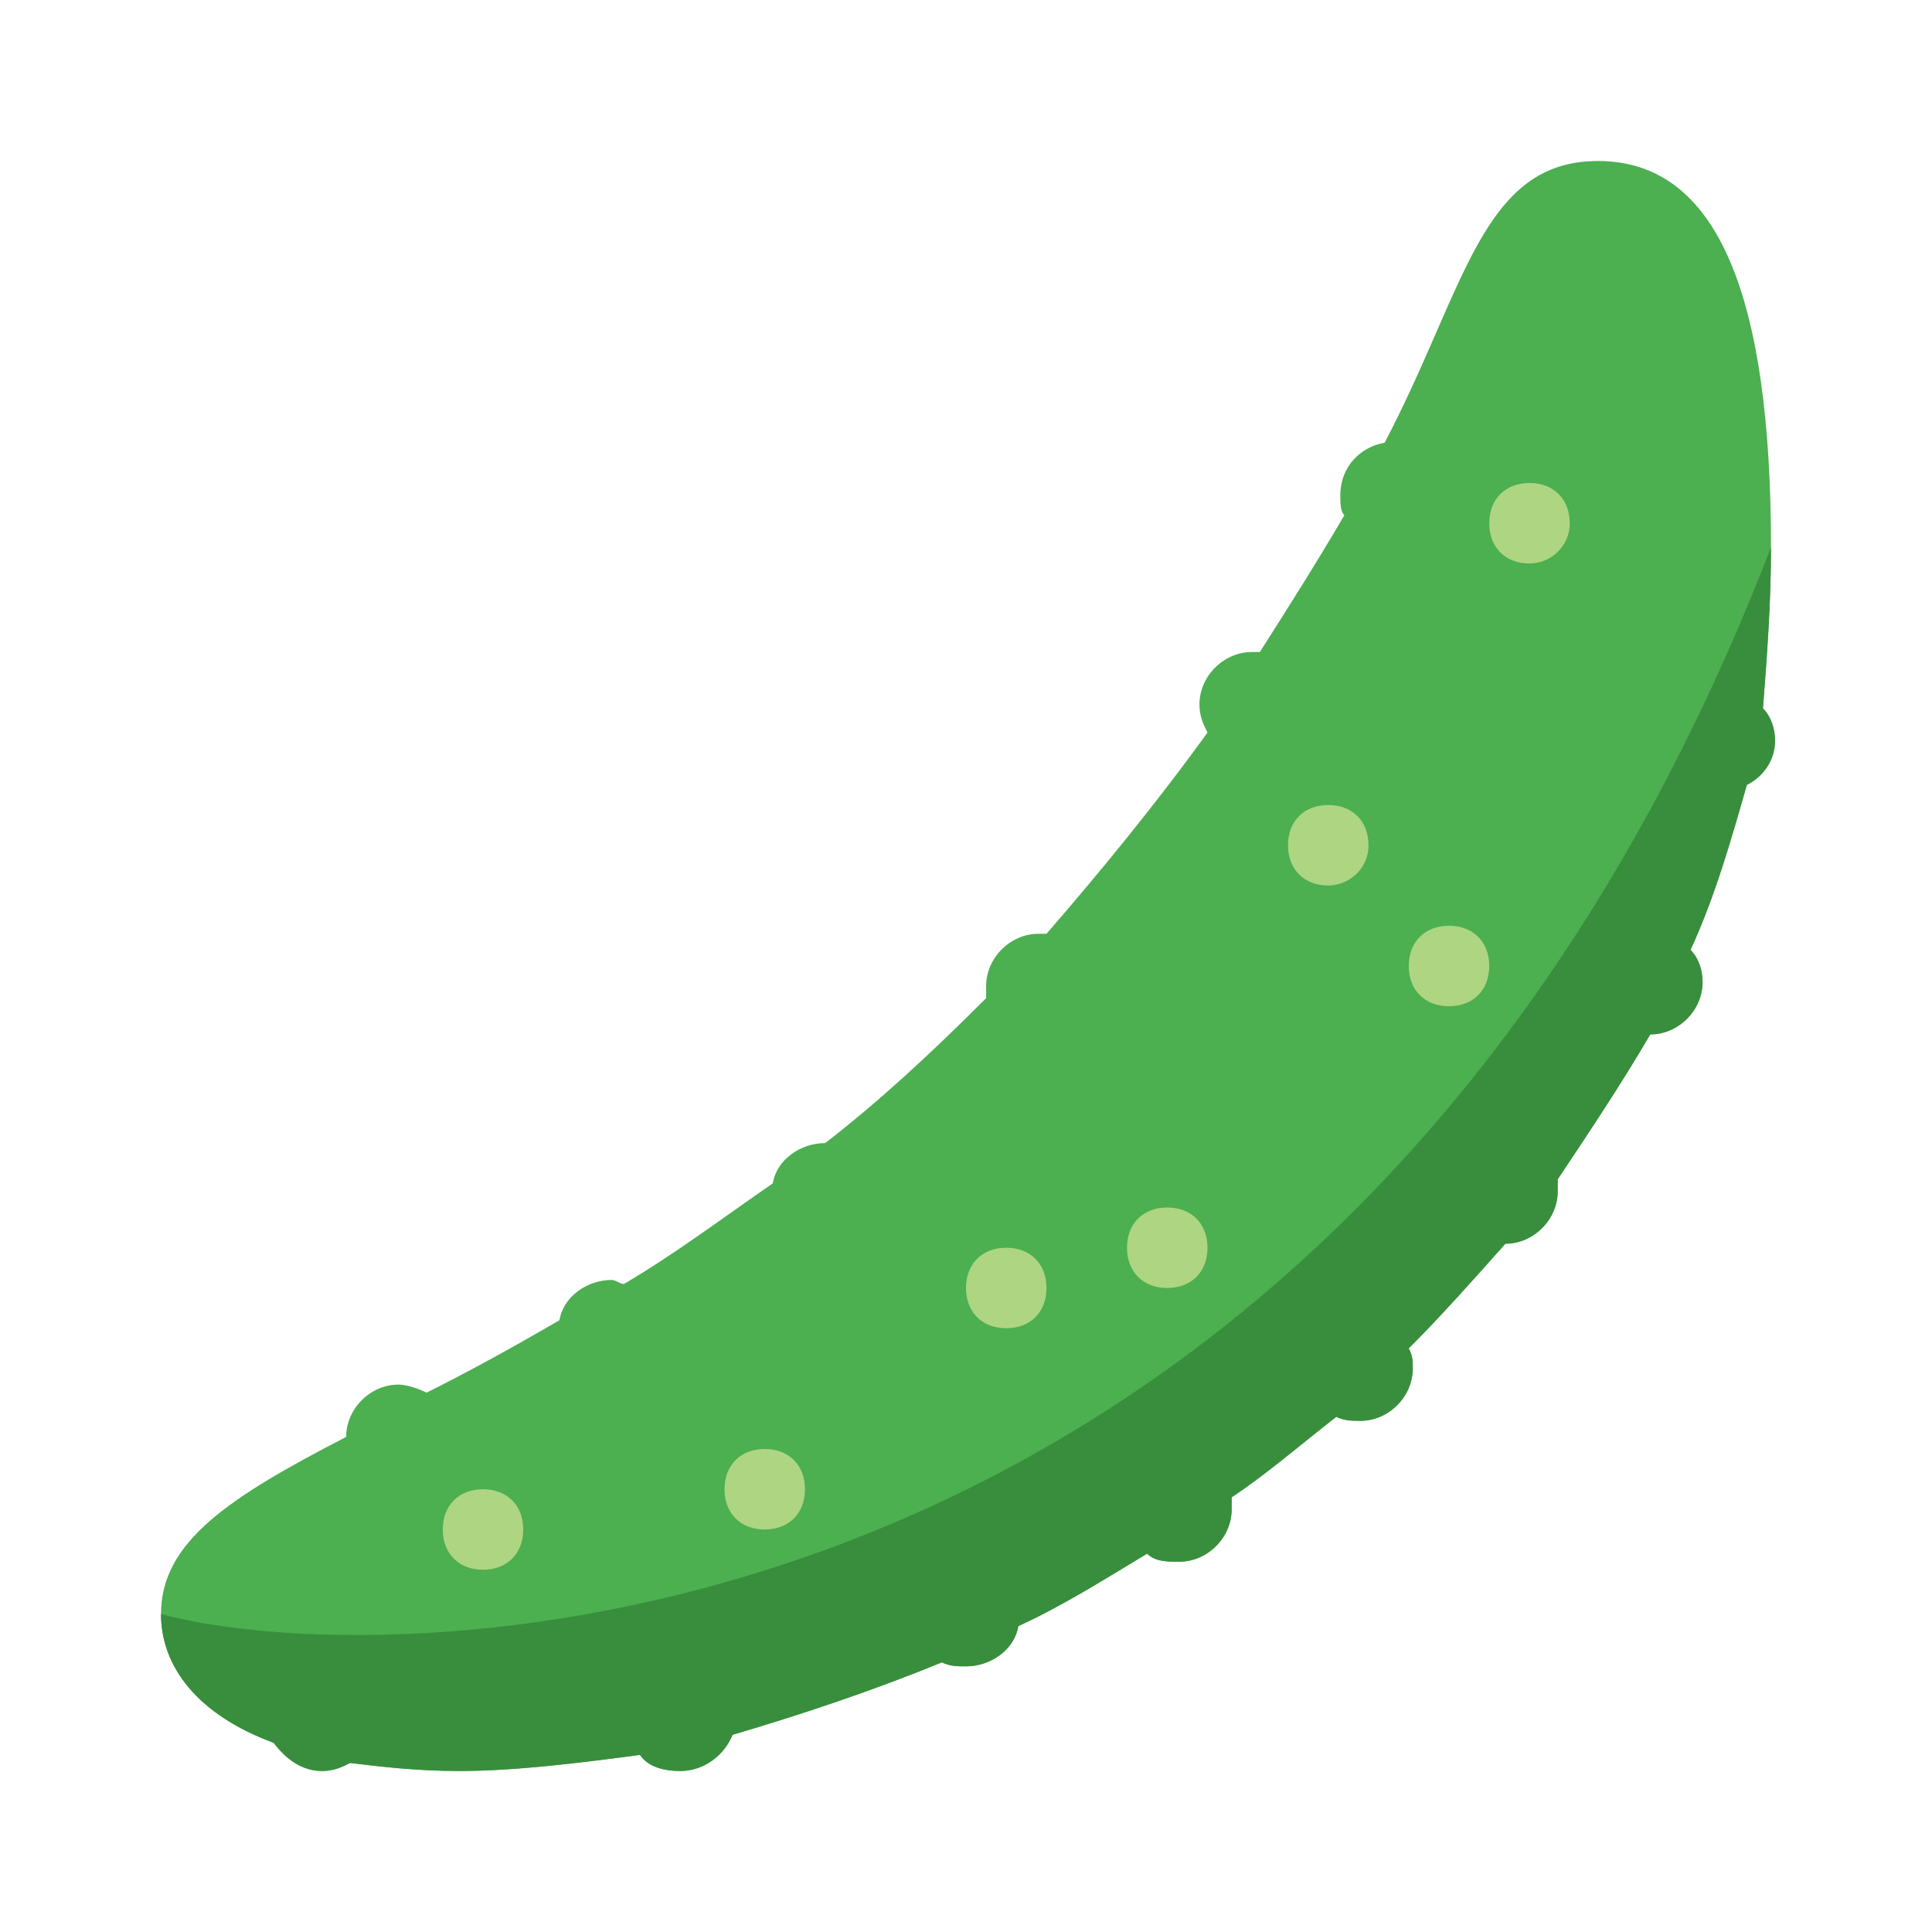
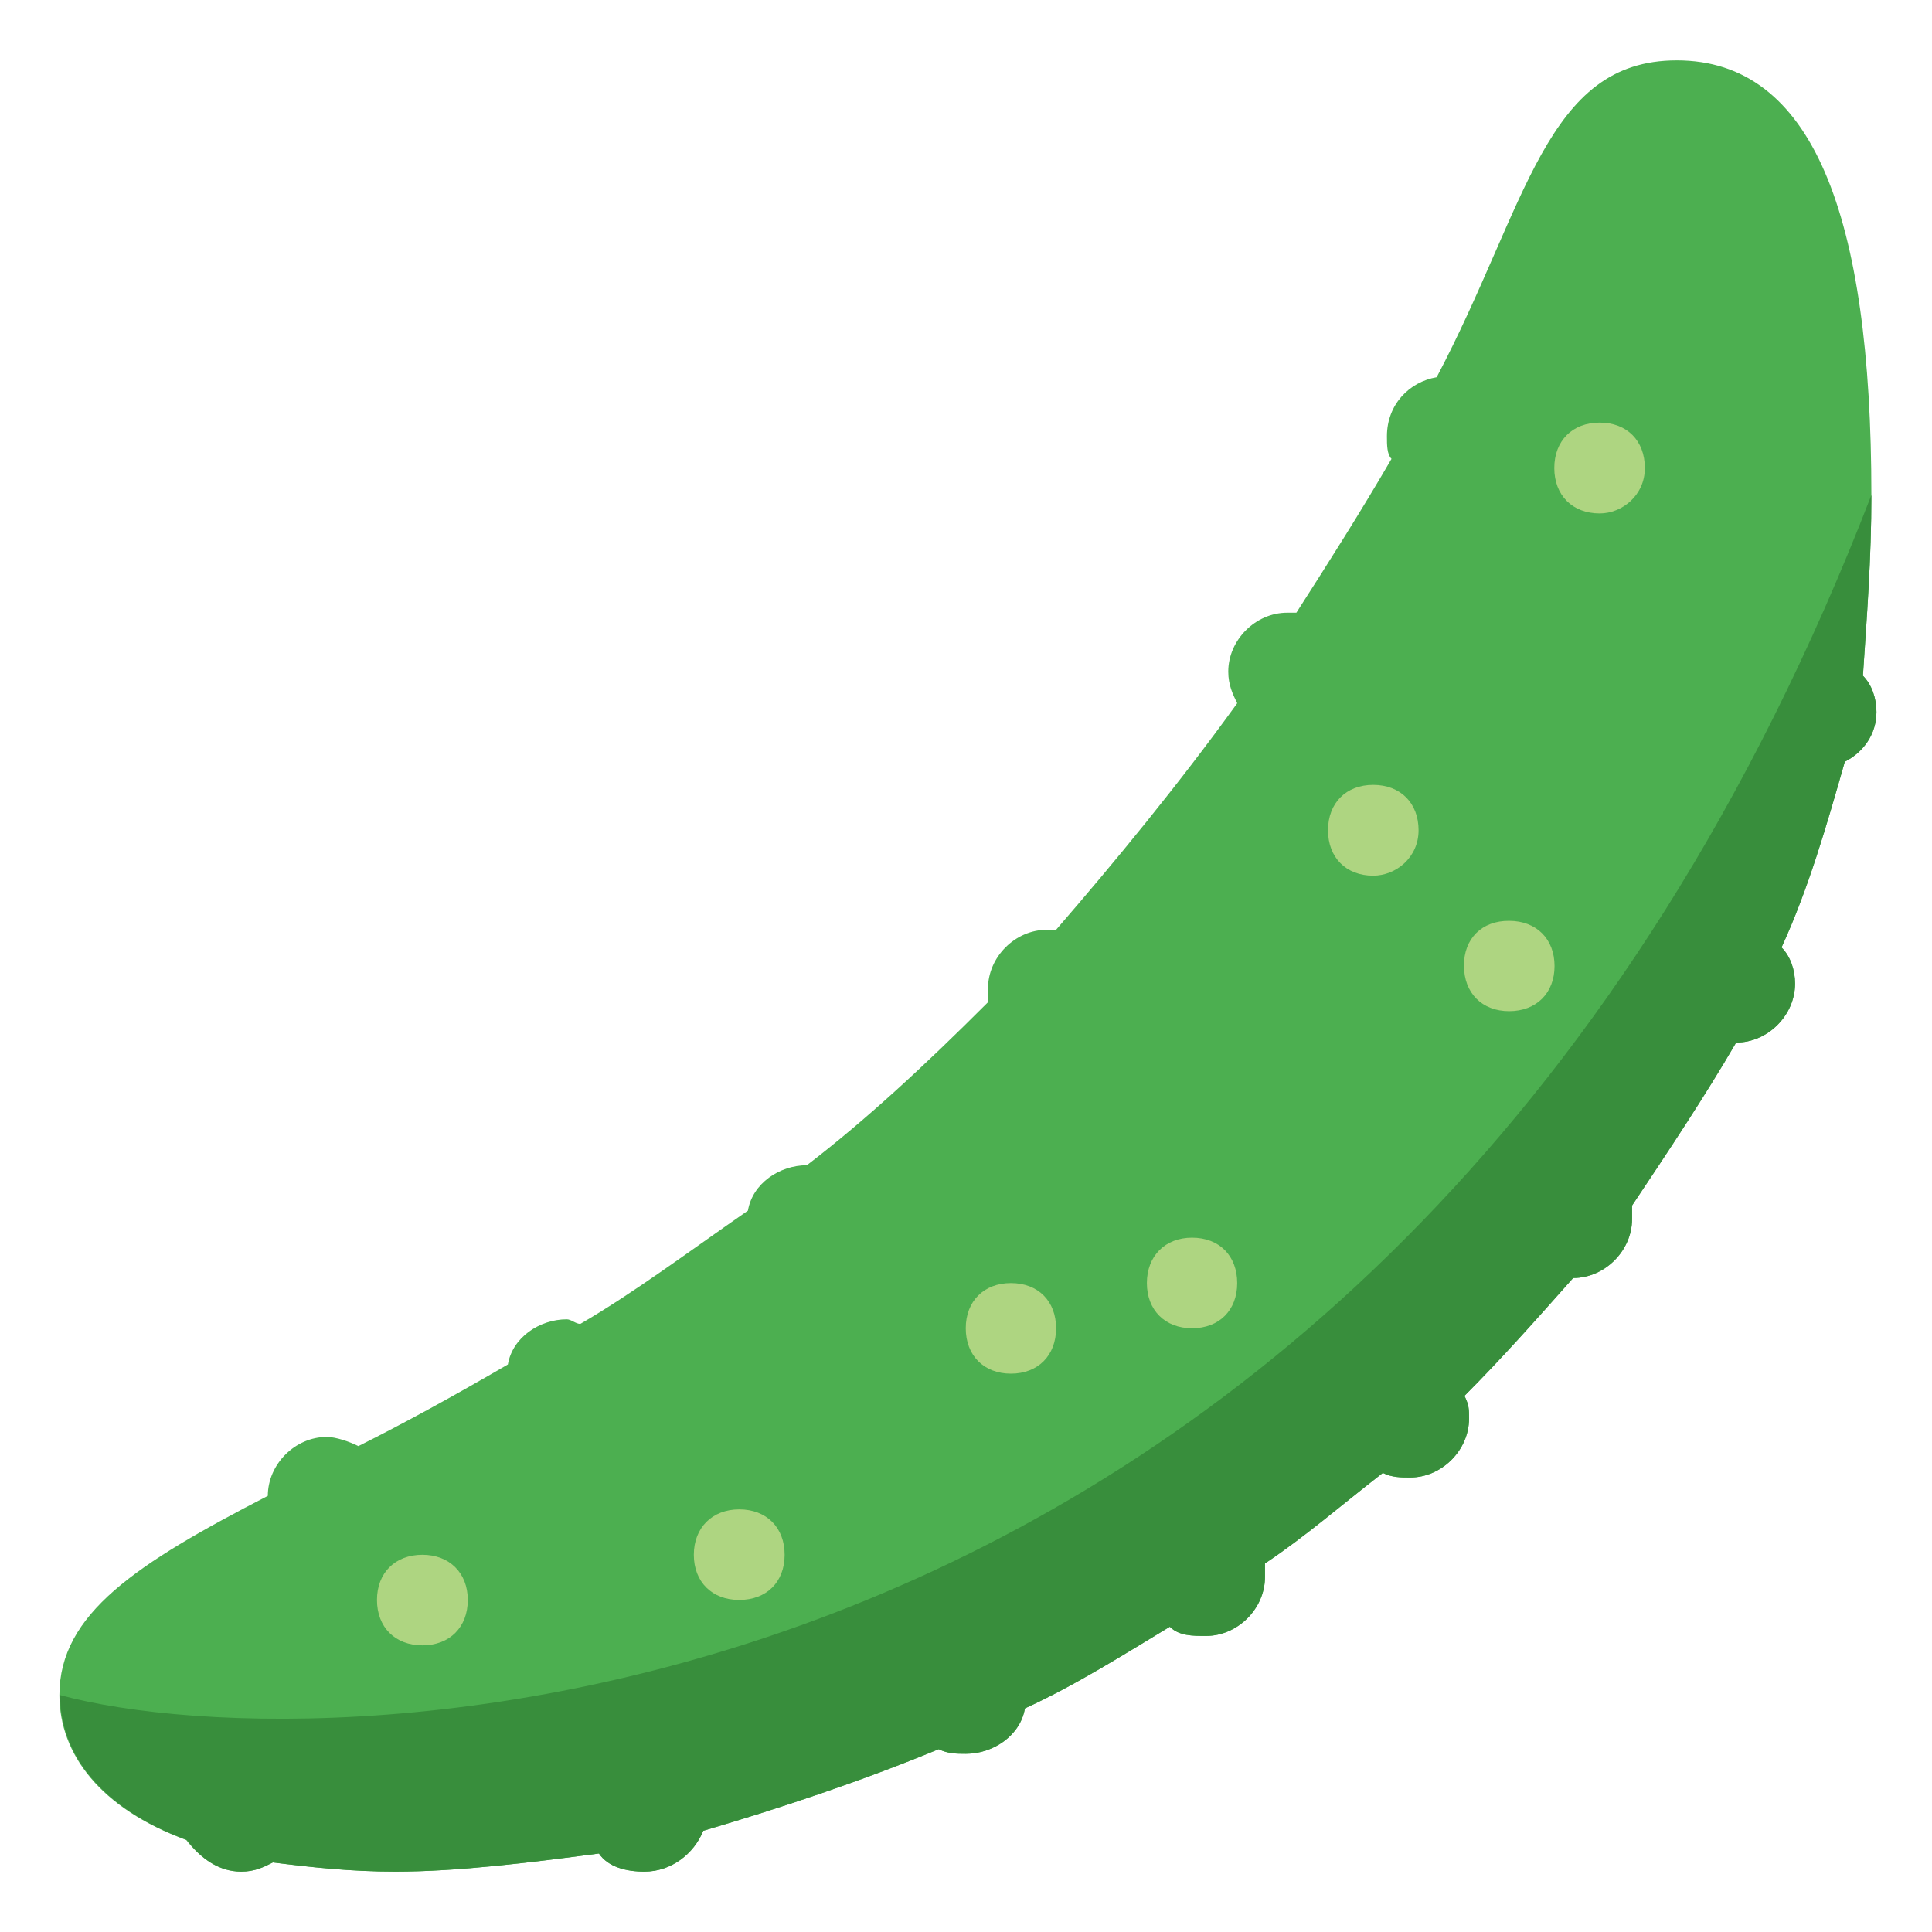
- <svg xmlns="http://www.w3.org/2000/svg" width="800px" height="800px" viewBox="0 0 1024 1024" class="icon" version="1.1">
-   <path d="M938.667 290.133C938.667 157.867 910.933 85.333 846.933 85.333c-61.867 0-70.4 68.267-113.067 149.333-12.8 2.133-23.467 12.8-23.467 27.733 0 4.267 0 8.533 2.133 10.667-14.933 25.6-29.867 49.067-44.8 72.533h-4.267c-14.933 0-27.733 12.8-27.733 27.733 0 6.4 2.133 10.667 4.267 14.933-27.733 38.4-57.6 74.667-85.333 106.667h-4.267c-14.933 0-27.733 12.8-27.733 27.733v6.4c-29.867 29.867-57.6 55.467-85.333 76.8-12.8 0-25.6 8.533-27.733 21.333-27.733 19.2-53.333 38.4-78.933 53.333-2.133 0-4.267-2.133-6.4-2.133-12.8 0-25.6 8.533-27.733 21.333-25.6 14.933-49.067 27.733-70.4 38.4-4.267-2.133-10.667-4.267-14.933-4.267-14.933 0-27.733 12.8-27.733 27.733C121.6 793.6 85.333 817.067 85.333 855.467c0 27.733 19.2 53.333 59.733 68.267 6.4 8.533 14.933 14.933 25.6 14.933 6.4 0 10.667-2.133 14.933-4.267 17.067 2.133 36.267 4.267 57.6 4.267 29.867 0 64-4.267 96-8.533 4.267 6.4 12.8 8.533 21.333 8.533 12.8 0 23.467-8.533 27.733-19.2 36.267-10.667 74.667-23.467 110.933-38.4 4.267 2.133 8.533 2.133 12.8 2.133 12.8 0 25.6-8.533 27.733-21.333 23.467-10.667 46.933-25.6 68.267-38.4 4.267 4.267 10.667 4.267 17.067 4.267 14.933 0 27.733-12.8 27.733-27.733v-6.4c19.2-12.8 36.267-27.733 55.467-42.667 4.267 2.133 8.533 2.133 12.8 2.133 14.933 0 27.733-12.8 27.733-27.733 0-4.267 0-6.4-2.133-10.667 17.067-17.067 34.133-36.267 51.2-55.467 14.933 0 27.733-12.8 27.733-27.733v-6.4c17.067-25.6 34.133-51.2 49.067-76.8 14.933 0 27.733-12.8 27.733-27.733 0-6.4-2.133-12.8-6.4-17.067 12.8-27.733 21.333-57.6 29.867-87.467 8.533-4.267 14.933-12.8 14.933-23.467 0-6.4-2.133-12.8-6.4-17.067 2.133-27.733 4.267-55.467 4.267-85.333z" fill="#4CAF50" />
-   <path d="M938.667 290.133C710.4 881.067 211.2 889.6 85.333 855.467c0 27.733 19.2 53.333 59.733 68.267 6.4 8.533 14.933 14.933 25.6 14.933 6.4 0 10.667-2.133 14.933-4.267 17.067 2.133 36.267 4.267 57.6 4.267 29.867 0 64-4.267 96-8.533 4.267 6.4 12.8 8.533 21.333 8.533 12.8 0 23.467-8.533 27.733-19.2 36.267-10.667 74.667-23.467 110.933-38.4 4.267 2.133 8.533 2.133 12.8 2.133 12.8 0 25.6-8.533 27.733-21.333 23.467-10.667 46.933-25.6 68.267-38.4 4.267 4.267 10.667 4.267 17.067 4.267 14.933 0 27.733-12.8 27.733-27.733v-6.4c19.2-12.8 36.267-27.733 55.467-42.667 4.267 2.133 8.533 2.133 12.8 2.133 14.933 0 27.733-12.8 27.733-27.733 0-4.267 0-6.4-2.133-10.667 17.067-17.067 34.133-36.267 51.2-55.467 14.933 0 27.733-12.8 27.733-27.733v-6.4c17.067-25.6 34.133-51.2 49.067-76.8 14.933 0 27.733-12.8 27.733-27.733 0-6.4-2.133-12.8-6.4-17.067 12.8-27.733 21.333-57.6 29.867-87.467 8.533-4.267 14.933-12.8 14.933-23.467 0-6.4-2.133-12.8-6.4-17.067 2.133-27.733 4.267-55.467 4.267-85.333z" fill="#388E3C" />
-   <path d="M810.667 256c12.8 0 21.333 8.533 21.333 21.333s-10.667 21.333-21.333 21.333c-12.8 0-21.333-8.533-21.333-21.333s8.533-21.333 21.333-21.333z m-42.667 234.667c12.8 0 21.333 8.533 21.333 21.333s-8.533 21.333-21.333 21.333-21.333-8.533-21.333-21.333 8.533-21.333 21.333-21.333z m-64-64c12.8 0 21.333 8.533 21.333 21.333s-10.667 21.333-21.333 21.333c-12.8 0-21.333-8.533-21.333-21.333s8.533-21.333 21.333-21.333z m-85.333 213.333c12.8 0 21.333 8.533 21.333 21.333s-8.533 21.333-21.333 21.333-21.333-8.533-21.333-21.333 8.533-21.333 21.333-21.333z m-85.333 21.333c12.8 0 21.333 8.533 21.333 21.333s-8.533 21.333-21.333 21.333-21.333-8.533-21.333-21.333 8.533-21.333 21.333-21.333z m-128 106.667c12.8 0 21.333 8.533 21.333 21.333s-8.533 21.333-21.333 21.333-21.333-8.533-21.333-21.333 8.533-21.333 21.333-21.333z m-149.333 21.333c12.8 0 21.333 8.533 21.333 21.333s-8.533 21.333-21.333 21.333-21.333-8.533-21.333-21.333 8.533-21.333 21.333-21.333z" fill="#AED581" />
+ <svg xmlns="http://www.w3.org/2000/svg" version="1.1" id="Layer_1" x="0px" y="0px" viewBox="0 0 800 800" style="enable-background:new 0 0 800 800;" xml:space="preserve">
+   <style type="text/css">
+ 	.st0{fill:#4CAF50;}
+ 	.st1{fill:#388E3C;}
+ 	.st2{fill:#AED581;}
+ </style>
+   <path class="st0" d="M774.9,205c0-116.3-24.4-180-80.6-180c-54.4,0-61.9,60-99.4,131.2c-11.3,1.9-20.6,11.3-20.6,24.4  c0,3.7,0,7.5,1.9,9.4c-13.1,22.5-26.2,43.1-39.4,63.7H533c-13.1,0-24.4,11.3-24.4,24.4c0,5.6,1.9,9.4,3.7,13.1  c-24.4,33.8-50.6,65.6-75,93.8h-3.8c-13.1,0-24.4,11.2-24.4,24.4v5.6c-26.3,26.3-50.6,48.8-75,67.5c-11.3,0-22.5,7.5-24.4,18.8  c-24.4,16.9-46.9,33.8-69.4,46.9c-1.9,0-3.8-1.9-5.6-1.9c-11.3,0-22.5,7.5-24.4,18.7c-22.5,13.1-43.1,24.4-61.9,33.8  c-3.8-1.9-9.4-3.8-13.1-3.8c-13.1,0-24.4,11.3-24.4,24.4c-54.4,28.1-86.3,48.8-86.3,82.5c0,24.4,16.9,46.9,52.5,60  C83,769.4,90.5,775,99.9,775c5.6,0,9.4-1.9,13.1-3.8c15,1.9,31.9,3.8,50.6,3.8c26.3,0,56.3-3.8,84.4-7.5c3.8,5.6,11.3,7.5,18.8,7.5  c11.3,0,20.6-7.5,24.4-16.9c31.9-9.4,65.6-20.6,97.5-33.8c3.8,1.9,7.5,1.9,11.3,1.9c11.2,0,22.5-7.5,24.4-18.8  c20.6-9.4,41.3-22.5,60-33.8c3.8,3.8,9.4,3.8,15,3.8c13.1,0,24.4-11.3,24.4-24.4v-5.6c16.9-11.3,31.9-24.4,48.8-37.5  c3.8,1.9,7.5,1.9,11.3,1.9c13.1,0,24.4-11.3,24.4-24.4c0-3.8,0-5.6-1.9-9.4c15-15,30-31.9,45-48.8c13.1,0,24.4-11.3,24.4-24.4v-5.6  c15-22.5,30-45,43.1-67.5c13.1,0,24.4-11.3,24.4-24.4c0-5.6-1.9-11.3-5.6-15c11.2-24.4,18.7-50.6,26.2-76.9  c7.5-3.8,13.1-11.2,13.1-20.6c0-5.6-1.9-11.3-5.6-15C773,255.6,774.9,231.2,774.9,205L774.9,205z" />
+   <path class="st1" d="M774.9,205c-200.6,519.4-639.4,526.9-750,496.9c0,24.4,16.9,46.9,52.5,60C83,769.4,90.5,775,99.9,775  c5.6,0,9.4-1.9,13.1-3.8c15,1.9,31.9,3.8,50.6,3.8c26.3,0,56.3-3.8,84.4-7.5c3.8,5.6,11.3,7.5,18.8,7.5c11.3,0,20.6-7.5,24.4-16.9  c31.9-9.4,65.6-20.6,97.5-33.8c3.8,1.9,7.5,1.9,11.3,1.9c11.2,0,22.5-7.5,24.4-18.8c20.6-9.4,41.3-22.5,60-33.8  c3.8,3.8,9.4,3.8,15,3.8c13.1,0,24.4-11.3,24.4-24.4v-5.6c16.9-11.3,31.9-24.4,48.8-37.5c3.8,1.9,7.5,1.9,11.3,1.9  c13.1,0,24.4-11.3,24.4-24.4c0-3.8,0-5.6-1.9-9.4c15-15,30-31.9,45-48.8c13.1,0,24.4-11.3,24.4-24.4v-5.6c15-22.5,30-45,43.1-67.5  c13.1,0,24.4-11.3,24.4-24.4c0-5.6-1.9-11.3-5.6-15c11.2-24.4,18.7-50.6,26.2-76.9c7.5-3.8,13.1-11.2,13.1-20.6  c0-5.6-1.9-11.3-5.6-15C773,255.6,774.9,231.2,774.9,205L774.9,205z" />
+   <path class="st2" d="M662.4,175c11.3,0,18.7,7.5,18.7,18.8c0,11.3-9.4,18.8-18.7,18.8c-11.3,0-18.8-7.5-18.8-18.8  C643.6,182.5,651.1,175,662.4,175z M624.9,381.3c11.3,0,18.8,7.5,18.8,18.7s-7.5,18.7-18.8,18.7c-11.2,0-18.7-7.5-18.7-18.8  C606.1,388.7,613.6,381.2,624.9,381.3L624.9,381.3z M568.6,325c11.3,0,18.8,7.5,18.8,18.8c0,11.3-9.4,18.8-18.8,18.8  c-11.2,0-18.7-7.5-18.7-18.8C549.9,332.5,557.4,325,568.6,325z M493.6,512.5c11.3,0,18.7,7.5,18.7,18.8s-7.5,18.7-18.7,18.7  c-11.2,0-18.7-7.5-18.7-18.7S482.4,512.5,493.6,512.5z M418.6,531.3c11.3,0,18.7,7.5,18.7,18.7c0,11.3-7.5,18.8-18.7,18.8  s-18.7-7.5-18.7-18.8C399.9,538.8,407.4,531.3,418.6,531.3z M306.1,625c11.3,0,18.8,7.5,18.8,18.8s-7.5,18.7-18.8,18.7  c-11.3,0-18.8-7.5-18.8-18.7S294.9,625,306.1,625z M174.9,643.8c11.2,0,18.8,7.5,18.8,18.7c0,11.3-7.5,18.8-18.8,18.8  s-18.8-7.5-18.8-18.8C156.1,651.3,163.6,643.8,174.9,643.8z" />
</svg>
